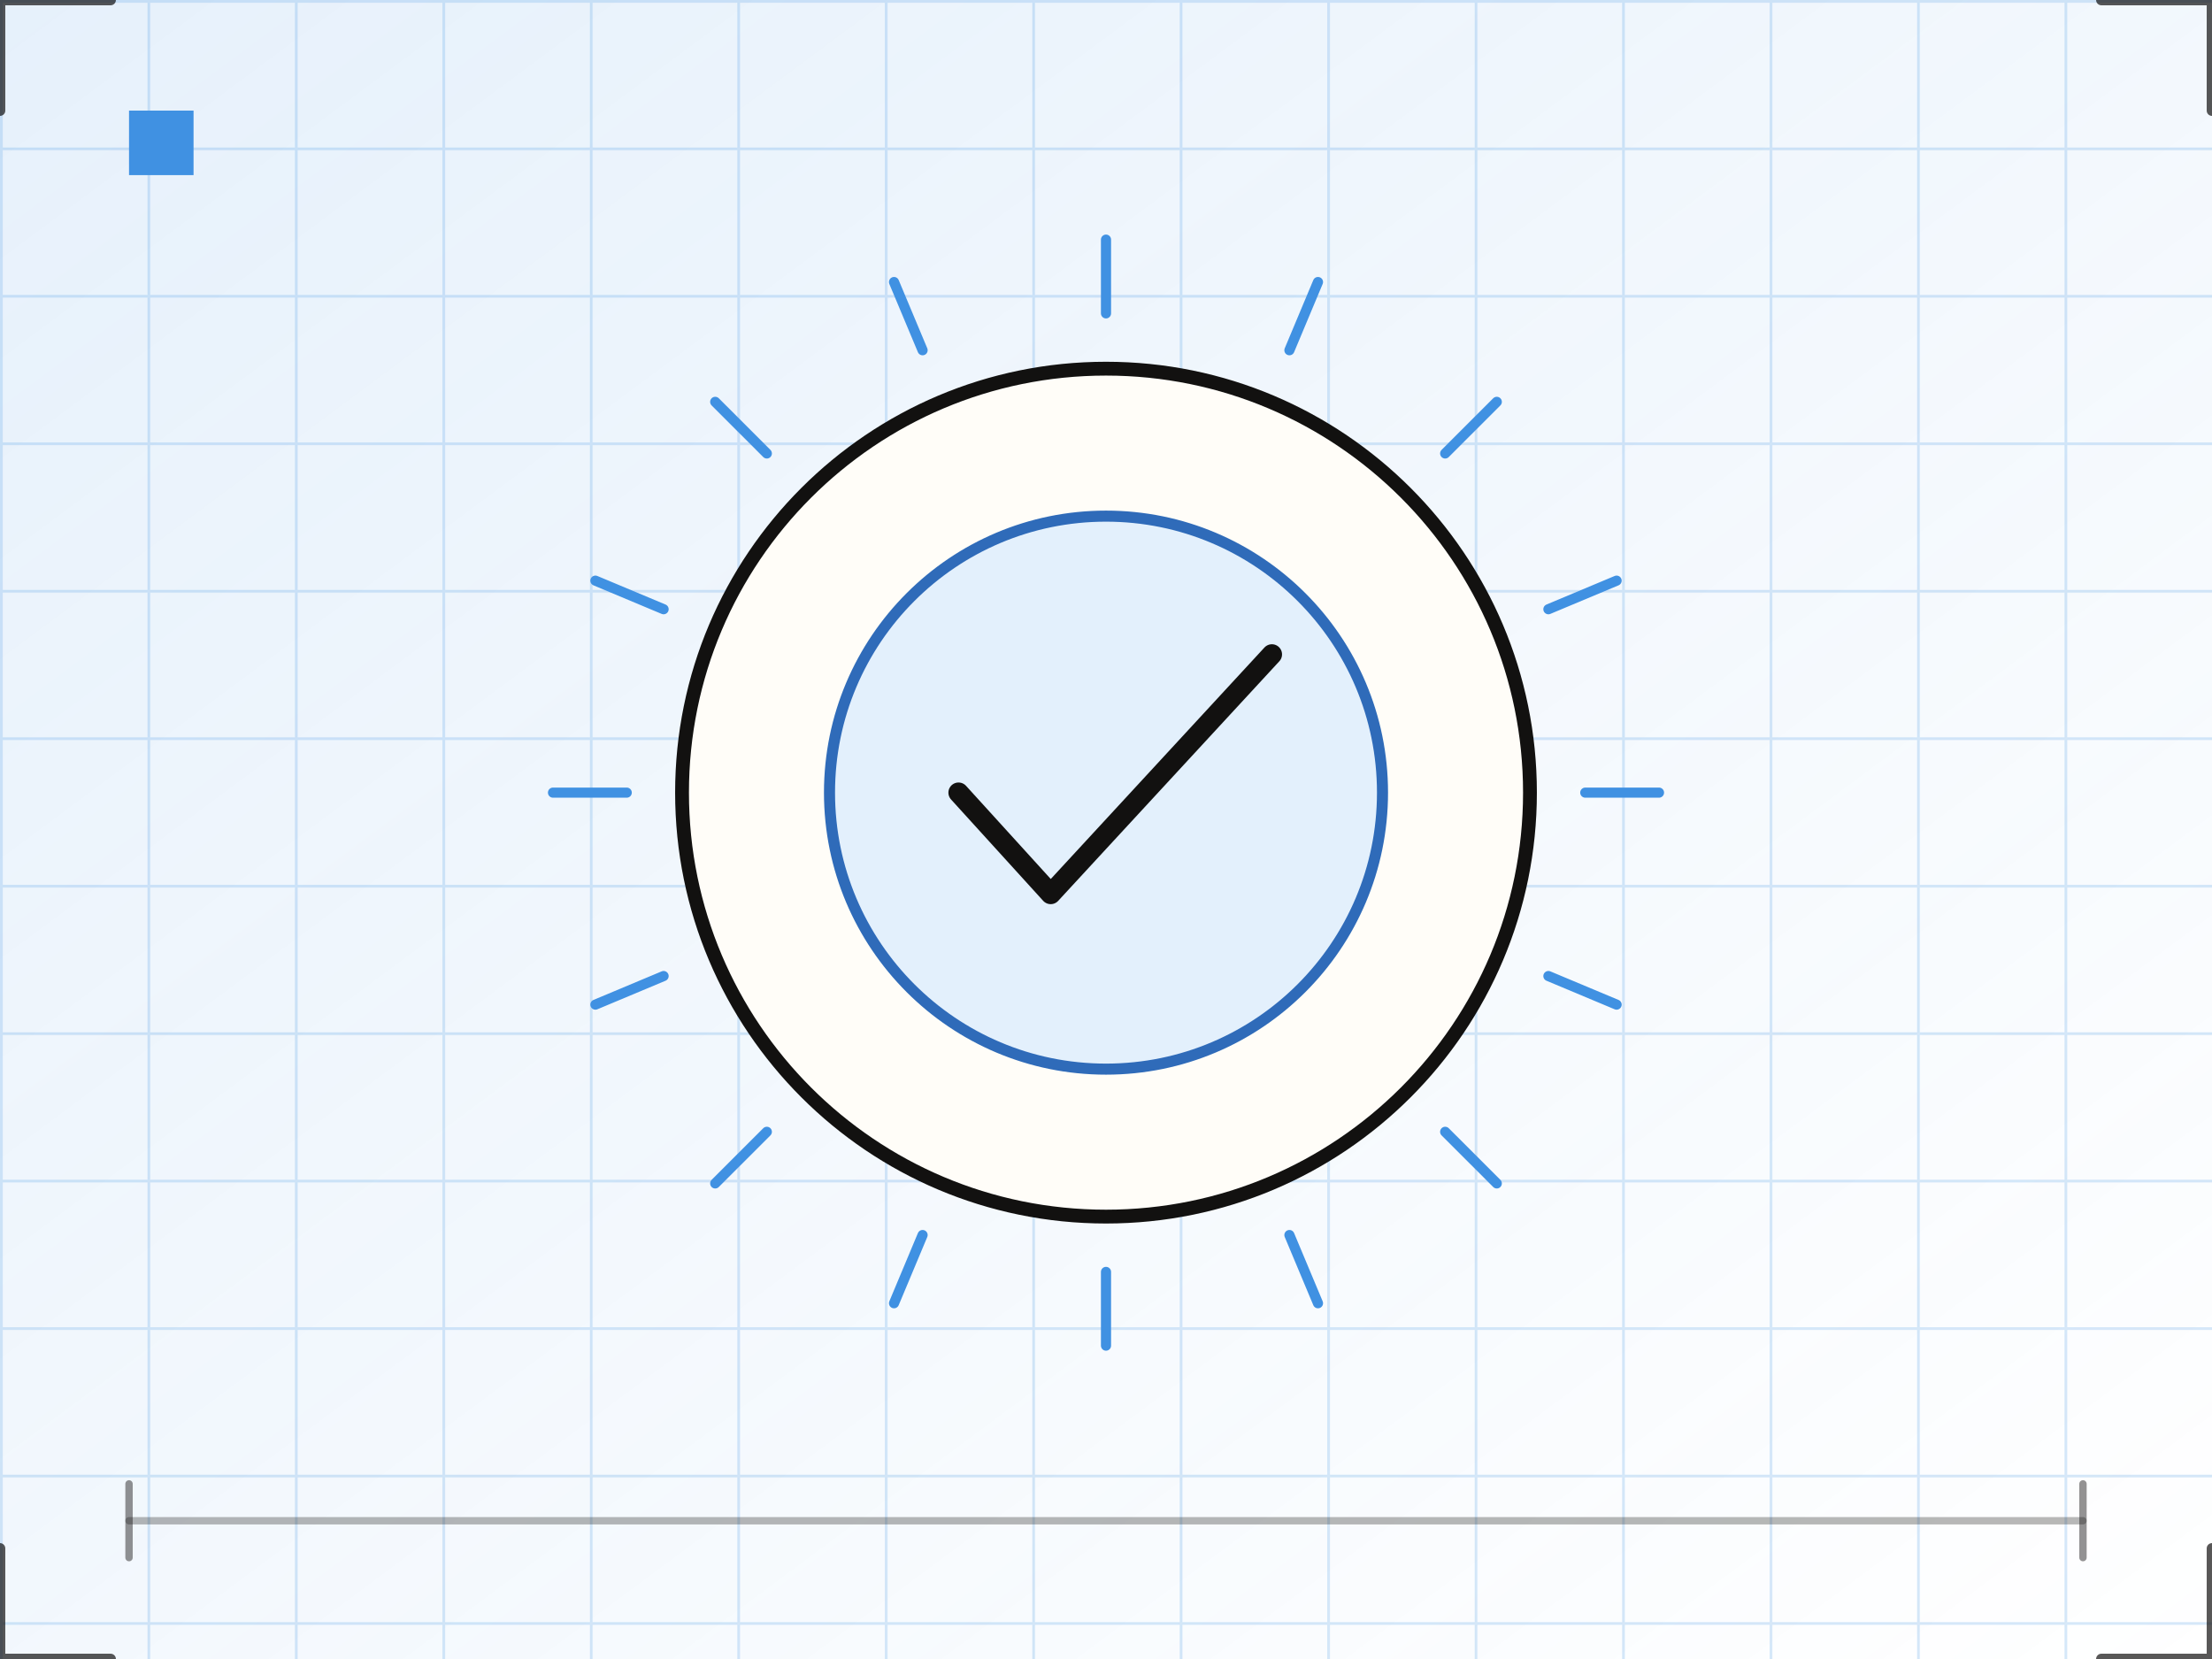
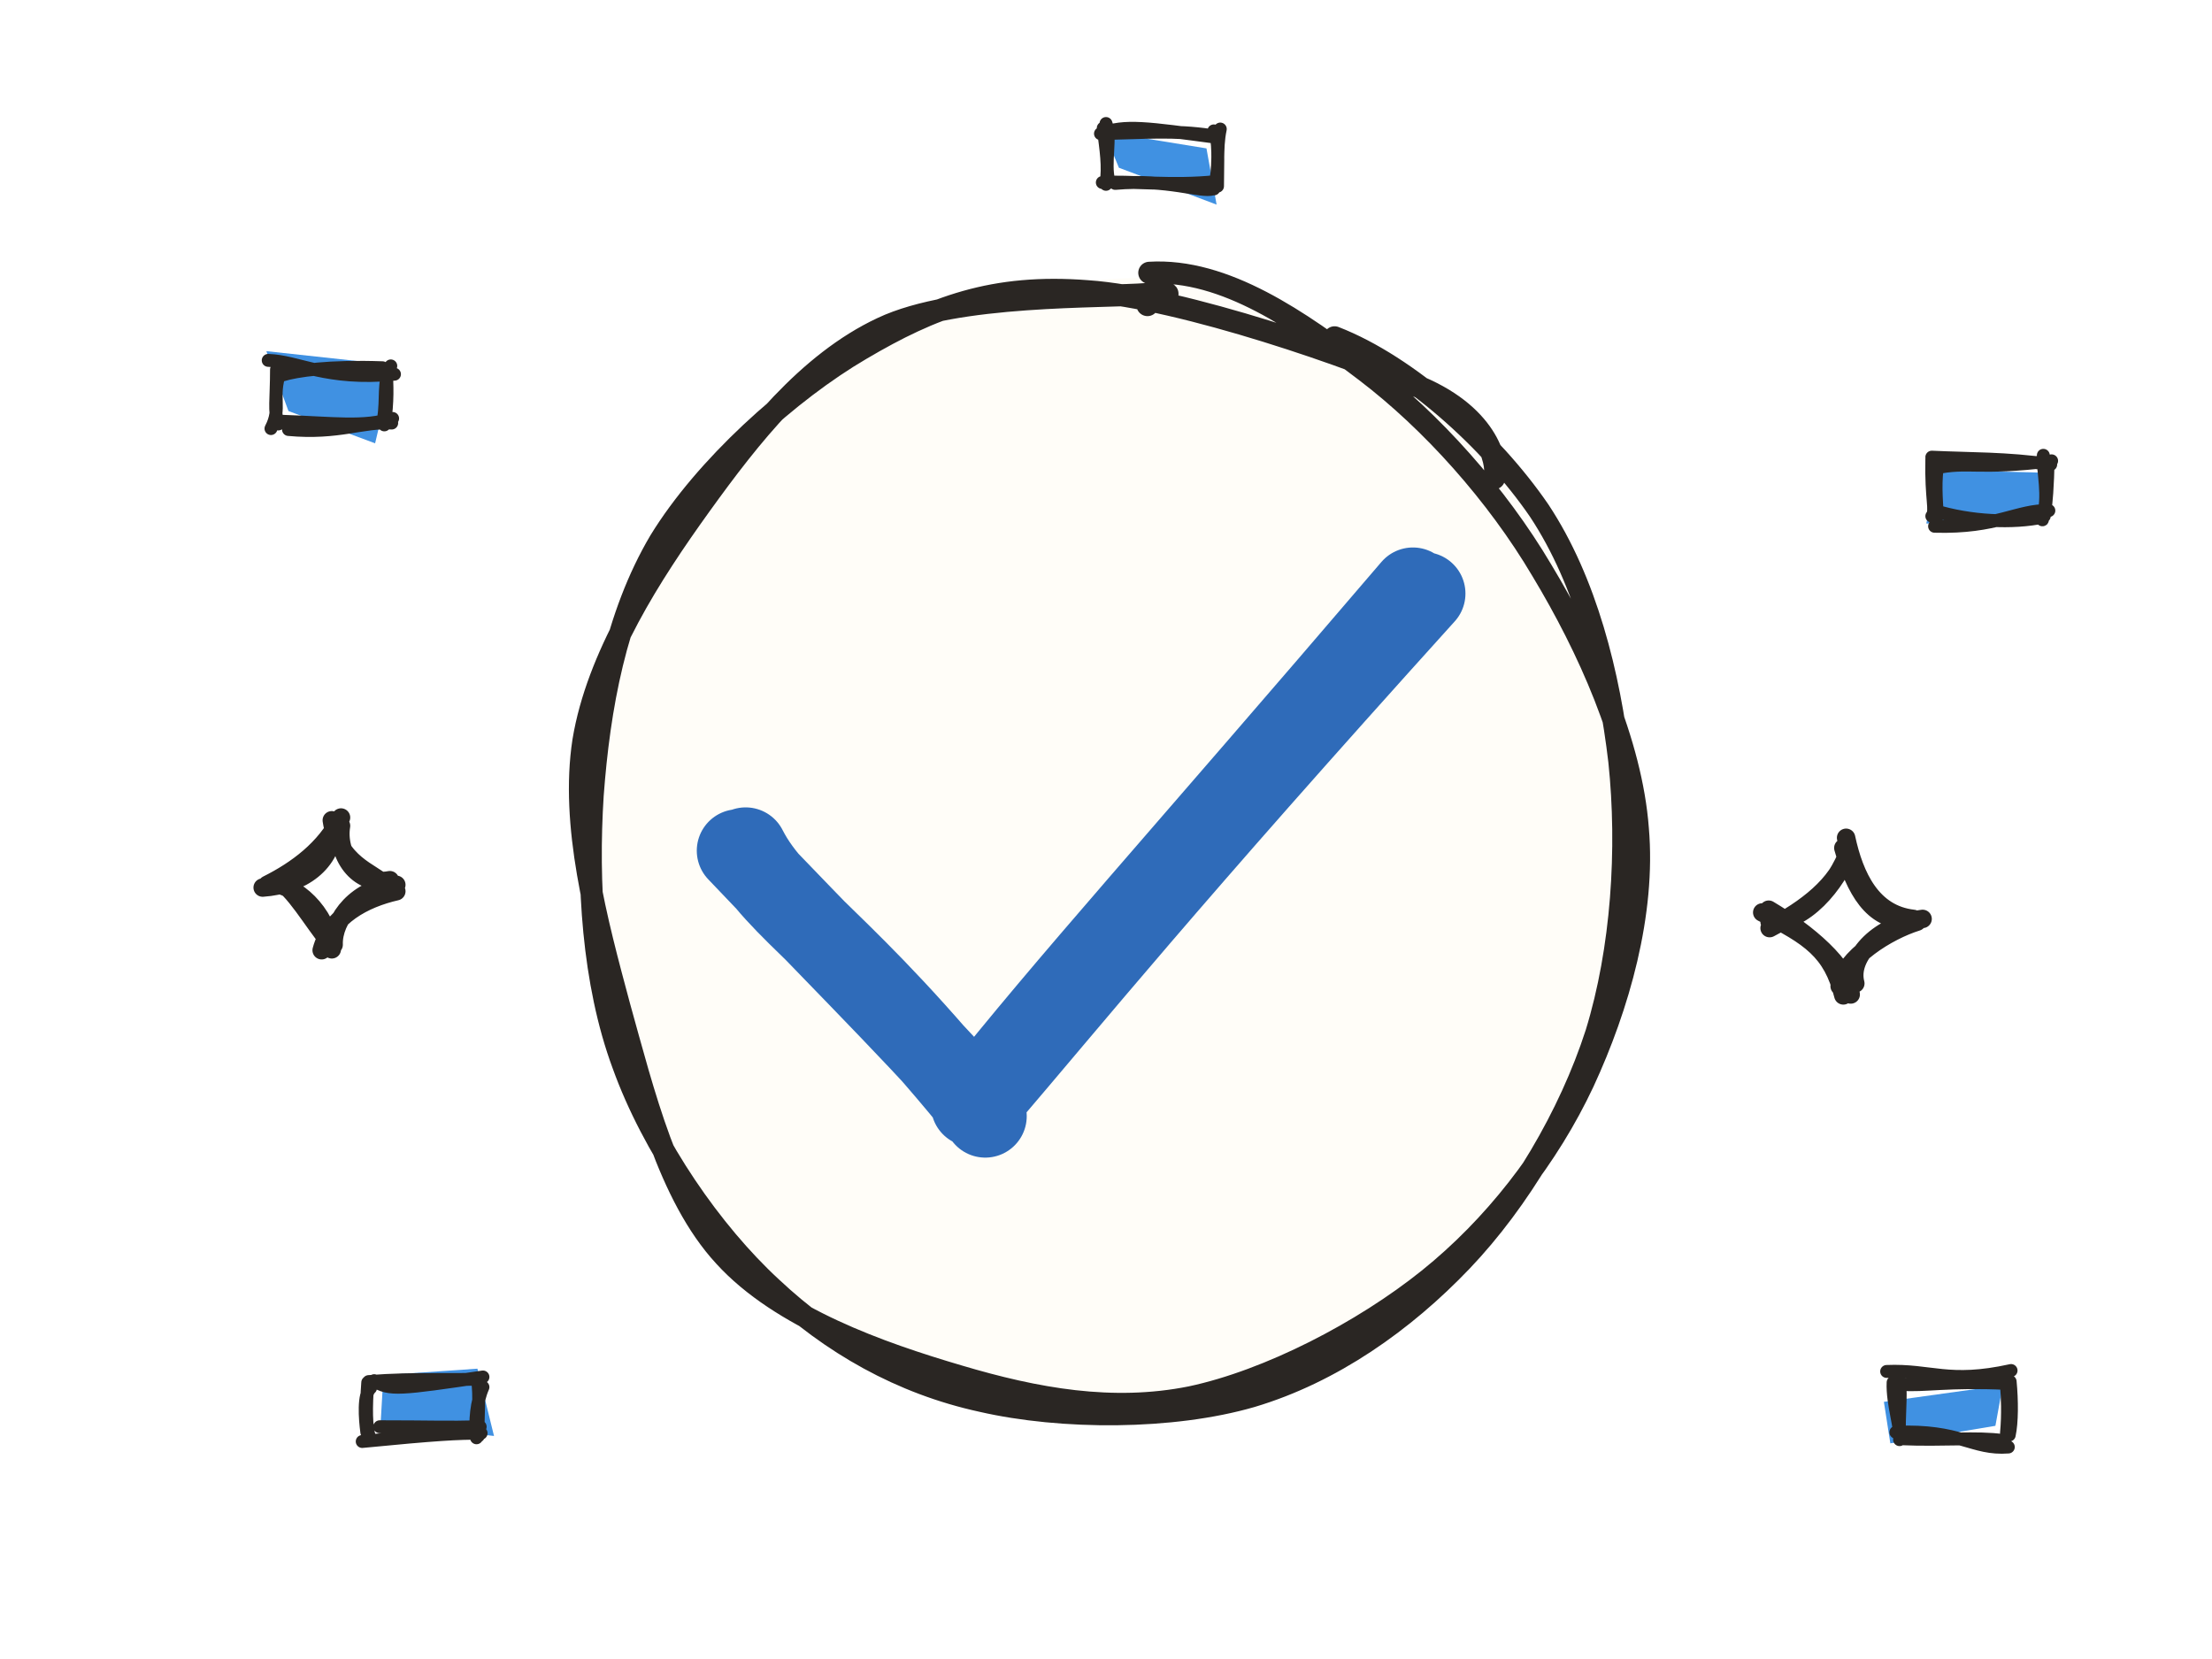
<svg xmlns="http://www.w3.org/2000/svg" viewBox="0 0 240 180" fill="none" stroke-linecap="round" stroke-linejoin="round">
-   <defs>
-     <pattern id="grd" width="16" height="16" patternUnits="userSpaceOnUse">
-       <path d="M16 0H0V16" stroke="#4091e2" stroke-opacity="0.2" stroke-width="0.6" />
-     </pattern>
-     <linearGradient id="wash" x1="0" y1="0" x2="1" y2="1">
-       <stop offset="0" stop-color="#4091e2" stop-opacity="0.13" />
-       <stop offset="1" stop-color="#4091e2" stop-opacity="0" />
-     </linearGradient>
-     <linearGradient id="bar" x1="0" y1="0" x2="0" y2="1">
-       <stop offset="0" stop-color="#6eb4f5" />
-       <stop offset="1" stop-color="#2f6bb9" />
-     </linearGradient>
-     <radialGradient id="core" cx="50%" cy="45%" r="55%">
-       <stop offset="0" stop-color="#4091e2" stop-opacity=".34" />
-       <stop offset="1" stop-color="#4091e2" stop-opacity="0" />
-     </radialGradient>
-   </defs>
-   <rect width="240.0" height="180.0" fill="url(#grd)" />
-   <rect width="240.0" height="180.0" fill="url(#wash)" />
-   <path d="M0 12V0H12M228.0 0H240.0V12M240.0 168.0V180.0H228.0M12 180.0H0V168.0" stroke="#121110" stroke-opacity=".7" stroke-width="1.15" />
-   <rect x="14" y="12" width="7" height="7" fill="#4091e2" />
-   <path d="M14 165.0H226.0" stroke="#121110" stroke-opacity=".3" stroke-width=".8" />
-   <path d="M14 161.0v8M226.0 161.0v8" stroke="#121110" stroke-opacity=".45" stroke-width=".8" />
-   <circle cx="120" cy="86" r="46" fill="#fffdf8" stroke="#121110" stroke-width="1.5" />
-   <path d="M120.0 34.0L120.0 26.0" fill="none" stroke="#4091e2" stroke-width="1.1" />
-   <path d="M139.9 38.0L143.0 30.6" fill="none" stroke="#4091e2" stroke-width="1.1" />
-   <path d="M156.8 49.2L162.4 43.6" fill="none" stroke="#4091e2" stroke-width="1.1" />
-   <path d="M168.0 66.1L175.4 63.0" fill="none" stroke="#4091e2" stroke-width="1.1" />
-   <path d="M172.0 86.0L180.0 86.0" fill="none" stroke="#4091e2" stroke-width="1.1" />
-   <path d="M168.0 105.9L175.4 109.0" fill="none" stroke="#4091e2" stroke-width="1.1" />
-   <path d="M156.8 122.8L162.4 128.4" fill="none" stroke="#4091e2" stroke-width="1.1" />
-   <path d="M139.9 134.0L143.0 141.4" fill="none" stroke="#4091e2" stroke-width="1.1" />
-   <path d="M120.0 138.0L120.0 146.0" fill="none" stroke="#4091e2" stroke-width="1.1" />
-   <path d="M100.1 134.0L97.0 141.4" fill="none" stroke="#4091e2" stroke-width="1.1" />
-   <path d="M83.2 122.8L77.6 128.4" fill="none" stroke="#4091e2" stroke-width="1.1" />
-   <path d="M72.0 105.9L64.6 109.0" fill="none" stroke="#4091e2" stroke-width="1.1" />
-   <path d="M68.0 86.0L60.0 86.0" fill="none" stroke="#4091e2" stroke-width="1.1" />
-   <path d="M72.0 66.1L64.6 63.0" fill="none" stroke="#4091e2" stroke-width="1.1" />
-   <path d="M83.2 49.2L77.6 43.6" fill="none" stroke="#4091e2" stroke-width="1.1" />
-   <path d="M100.1 38.0L97.0 30.6" fill="none" stroke="#4091e2" stroke-width="1.1" />
-   <circle cx="120" cy="86" r="30" fill="#e3f0fc" stroke="#2f6bb9" stroke-width="1.2" />
-   <path d="M104 86l10 11 24-26" fill="none" stroke="#121110" stroke-width="2.2" />
+   <path d="M126.4 30.1 C134.7 29.8, 143.7 35, 151.1 40.2 C158.4 45.4, 166.1 52.8, 170.4 61.3 C174.8 69.8, 177 81.6, 177.1 91.3 C177.3 101, 175.3 110.9, 171.4 119.4 C167.6 127.9, 161.3 136.7, 154.1 142.3 C147 147.8, 137.4 151.3, 128.5 152.6 C119.7 153.9, 109.5 153.6, 101.1 150.3 C92.6 146.9, 83.9 139.5, 77.9 132.6 C71.9 125.6, 67.3 117.5, 65.1 108.4 C62.9 99.4, 62.9 87.4, 64.9 78.3 C66.9 69.1, 71.4 60.5, 76.9 53.5 C82.5 46.5, 88 39.3, 98.3 36.1 C108.5 32.9, 130.1 33.5, 138.7 34.3 C147.4 35.2, 150.7 40.5, 150.3 41.5 M104.2 33.9 C112.1 30.5, 124.6 29.1, 133.1 31 C141.6 32.9, 148.7 38.9, 155.4 45.1 C162.2 51.2, 170.1 59, 173.5 68 C176.8 77, 176.6 89.1, 175.4 98.8 C174.1 108.5, 170.8 118, 166 126.1 C161.3 134.2, 154.4 143.1, 146.9 147.3 C139.5 151.5, 130.2 151.3, 121.4 151.4 C112.5 151.5, 101.7 151.9, 93.9 148.1 C86.1 144.3, 79.5 136.6, 74.5 128.8 C69.6 121, 65.6 111.1, 64.3 101.2 C62.9 91.3, 63.3 78.5, 66.3 69.7 C69.4 60.8, 76 54.2, 82.7 48 C89.4 41.8, 102.5 34.9, 106.3 32.4 C110.1 30, 105.7 32.5, 105.6 33.4" stroke="none" fill="#fffdf8" />
+   <path d="M144.8 36.6 C152.8 39.7, 161.8 47.8, 167 55.4 C172.1 63.1, 174.6 73.2, 175.7 82.6 C176.7 92.1, 176 103, 173.2 112.1 C170.3 121.1, 164.8 130.3, 158.6 136.8 C152.3 143.4, 144.5 148.9, 135.8 151.5 C127.2 154, 115.2 154, 106.5 152 C97.8 150.1, 90.2 145.8, 83.7 139.7 C77.2 133.7, 70.8 124.4, 67.6 115.5 C64.3 106.6, 63.7 95.7, 64.3 86.3 C65 76.8, 66.8 66.8, 71.6 58.7 C76.5 50.7, 85.7 42.4, 93.4 37.9 C101.2 33.3, 107.8 30.8, 118 31.6 C128.2 32.3, 147.3 38.9, 154.7 42.3 C162 45.7, 162.6 50.9, 162.1 51.9 M124.7 29.6 C132.9 29.1, 141.1 34.9, 148.2 40.3 C155.3 45.7, 162.4 53.6, 167.3 61.9 C172.3 70.2, 177 80.6, 177.7 89.9 C178.5 99.1, 175.6 109.2, 171.8 117.4 C168 125.5, 162.1 133.1, 155 138.8 C147.9 144.5, 137.7 149.8, 129.2 151.6 C120.7 153.3, 112.4 151.8, 104 149.3 C95.5 146.8, 84.7 143, 78.6 136.3 C72.5 129.7, 69.8 118.5, 67.2 109.2 C64.7 99.9, 61.9 89.5, 63.3 80.4 C64.8 71.3, 70.6 62.3, 76 54.8 C81.4 47.3, 87.6 39.4, 95.7 35.6 C103.7 31.8, 119.7 32.3, 124.5 31.9 C129.3 31.5, 124.7 32.4, 124.5 33.1" stroke="#2a2623" stroke-width="2.4" />
+   <path d="M80.9 92.1 C84.2 98.6, 91.8 102.3, 106.9 121.1 M80.1 92.3 C89.2 101.9, 98.1 110.7, 105.9 119.4 M105.5 119.9 C116.2 106.4, 127.3 94.3, 153.3 63.9 M106.4 119.6 C116.5 107.8, 126.3 95.6, 154.5 64.4" stroke="#2f6bb9" stroke-width="9" />
+   <path d="M28.9 38.1 L42.7 39.6 L40.7 48.1 L31.3 44.6" stroke="none" fill="#4091e2" />
+   <path d="M29.1 39.1 C32.4 39.2, 35.3 41.3, 42.8 40.6 M30.6 40.7 C32.2 40.2, 35.7 39.7, 41.5 39.9 M42.4 39.7 C41.5 41.7, 42 43.1, 41.6 45.5 M41.9 40 C42 41.8, 42.1 43.5, 41.7 46.1 M42.5 45.9 C39.4 45.7, 36.7 47.1, 31.3 46.6 M42.6 45.4 C39.5 46.4, 36.3 45.9, 30.4 45.7 M29.4 46.5 C30.6 44.2, 29.4 43.2, 30.4 40.3 M30.2 46 C29.7 44.7, 30 43.3, 30 40.1" stroke="#2a2623" stroke-width="1.4" />
+   <path d="M210.3 51 L222.3 51.3 L222.1 56.9 L209 56.8" stroke="none" fill="#4091e2" />
+   <path d="M209.9 50.8 C213.7 50, 214.4 51, 222.6 50 M209.6 49.6 C213.7 49.8, 217.7 49.7, 222.5 50.4 M221.7 49.4 C221.6 51.2, 222.4 53.7, 221.6 56.4 M222.2 50.2 C222.2 52.2, 222 55, 221.8 56 M222.3 55.4 C218.9 55.3, 216.7 57.3, 209.9 57.1 M221.7 56.1 C218.4 56.8, 213.8 56.6, 209.9 55.4 M209.6 56 C210.1 55.4, 209.5 54.2, 209.6 49.8 M210.2 56 C210.1 54.1, 209.9 52.2, 210.3 50" stroke="#2a2623" stroke-width="1.4" />
+   <path d="M41.6 149.2 L51.8 148.5 L53.6 155.8 L41.3 154.4" stroke="none" fill="#4091e2" />
+   <path d="M40.6 149.8 C42.2 150.9, 43.5 150.7, 52.4 149.4 M40 149.9 C45.1 149.5, 49.6 149.8, 52.1 149.6 M52.4 150.5 C51.7 152.1, 51.5 154.2, 51.7 156 M51.8 149.7 C52.1 151.5, 51.8 153.5, 51.9 155.8 M52.1 154.8 C48.5 154.9, 46.7 154.8, 41.2 154.8 M52.2 155.5 C49.6 155.5, 47.5 155.6, 39.3 156.4 M39.8 155.4 C39.6 153.9, 39.4 151.3, 40.2 150.6 M40.1 156 C39.7 154.7, 39.7 152.8, 39.9 150" stroke="#2a2623" stroke-width="1.4" />
+   <path d="M204.4 152.1 L217.3 150.3 L216.5 154.7 L205.1 156.6" stroke="none" fill="#4091e2" />
+   <path d="M204.7 148.8 C209.5 148.6, 211.4 150.2, 218.2 148.7 M206.3 150.2 C208.7 150.4, 211.4 149.8, 217.7 150.1 M217.7 150.3 C217.8 151.5, 217.9 153.4, 217.7 155.5 M218.1 149.9 C218.3 152, 218.3 154.3, 218 155.7 M217.9 157 C214 157.3, 212.7 155.1, 205.7 155.4 M217.3 156.3 C214.5 155.9, 210.9 156.3, 206.2 156.1 M206.1 156.2 C206.3 155.1, 205.3 152.3, 205.4 150 M206.1 156 C206 153.4, 206.3 151.7, 206.1 149.9" stroke="#2a2623" stroke-width="1.4" />
+   <path d="M119.8 14.3 L130.9 16.1 L132 22.2 L121.4 18.2" stroke="none" fill="#4091e2" />
+   <path d="M119.5 14.5 C122 13.5, 124.5 13.9, 132 14.9 M119.4 14.5 C124.2 14.4, 127.4 14.1, 131.4 14.7 M132.4 14 C131.9 16.4, 132.4 18, 131.7 20.5 M131.7 14.2 C132.3 15.2, 132.1 17.4, 132.1 20.2 M131.6 20.5 C130.3 20.9, 126.7 19.4, 121 19.9 M131.9 19.7 C127.3 20.2, 122.4 19.6, 119.6 19.8 M120.3 19.6 C119.8 17.7, 120.6 14.9, 120 13.4 M120 20 C120.3 18, 120 16.3, 119.7 13.9" stroke="#2a2623" stroke-width="1.4" />
+   <path d="M200 92 C201.3 96.6, 203.2 99.8, 206.8 99.8 M200.3 90.9 C201.2 95.1, 203.1 99.2, 207.6 99.7 M208 100 C204.8 101, 200.1 103.9, 199.6 107 M208.6 99.7 C204 100.3, 200.5 103.7, 201.3 106.7 M200 108 C198.8 103.2, 196.4 101.6, 191.2 99 M200.8 107.9 C200.4 104.8, 196.1 101.2, 191.9 98.7 M192 100 C195.7 100.2, 199.3 95.9, 200.6 92.3 M192 100.7 C196 98.6, 199.4 96, 200.5 92.5 M200 92 C200 92, 200 92, 200 92 M200 92 C200 92, 200 92, 200 92 M36 89 C36.7 93.7, 40.3 94.6, 41.8 96 M37 89.6 C36.5 92.6, 38.7 96.2, 42.3 95.5 M43 96 C38.8 96.3, 36.1 99.7, 36.2 102.5 M43 96.7 C39.5 97.5, 35.9 99.4, 34.9 103.1 M36 103 C35.3 98.8, 32.1 96.1, 29.4 95.8 M35.7 102.1 C34 100.1, 31.8 96.2, 30.1 95.5 M29 96 C32.2 94.4, 35.3 92.1, 37 88.7 M28.5 96.3 C32.7 96, 36.1 93.7, 36.2 89.6 M36 89 C36 89, 36 89, 36 89 M36 89 C36 89, 36 89, 36 89" stroke="#2a2623" stroke-width="2" />
</svg>
